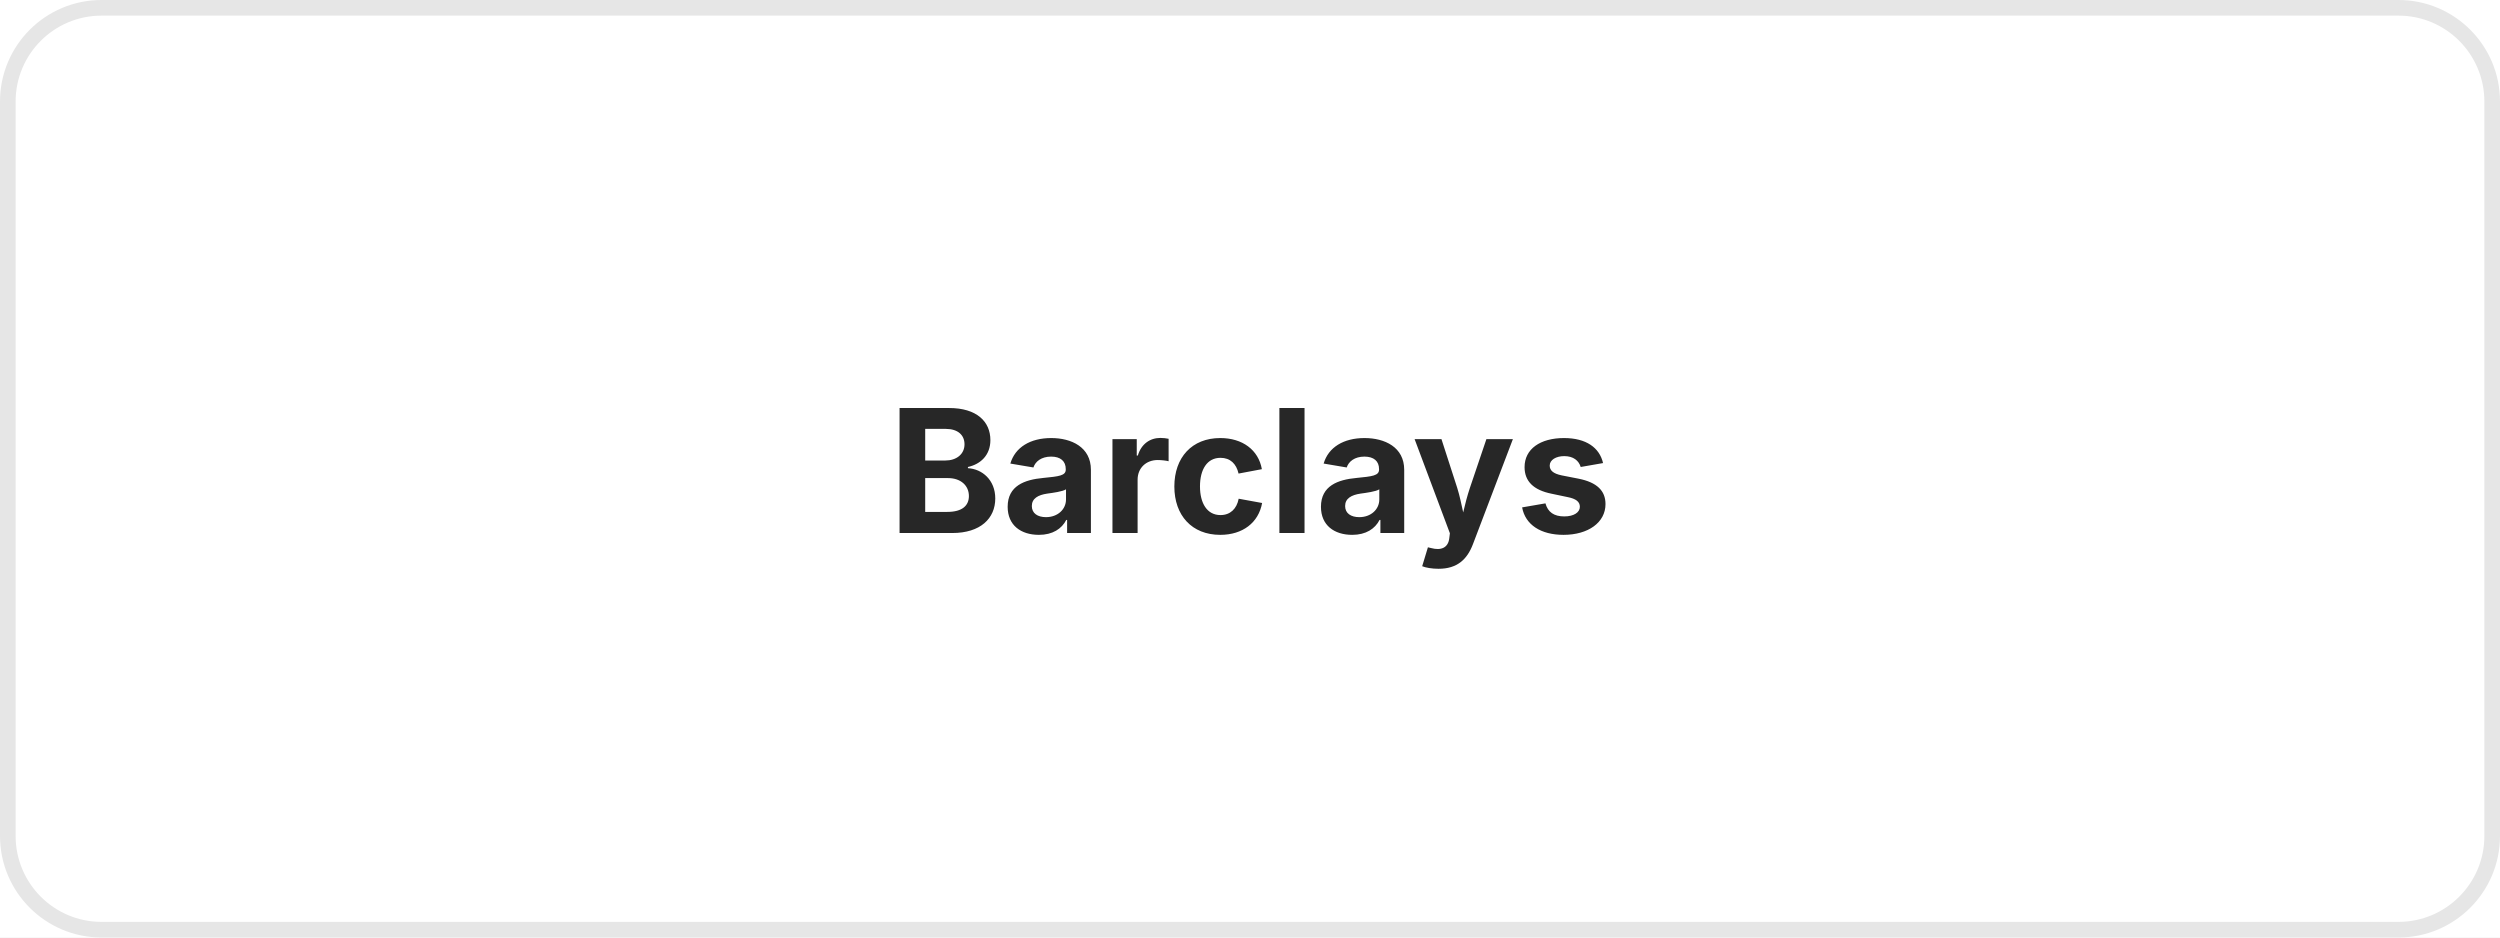
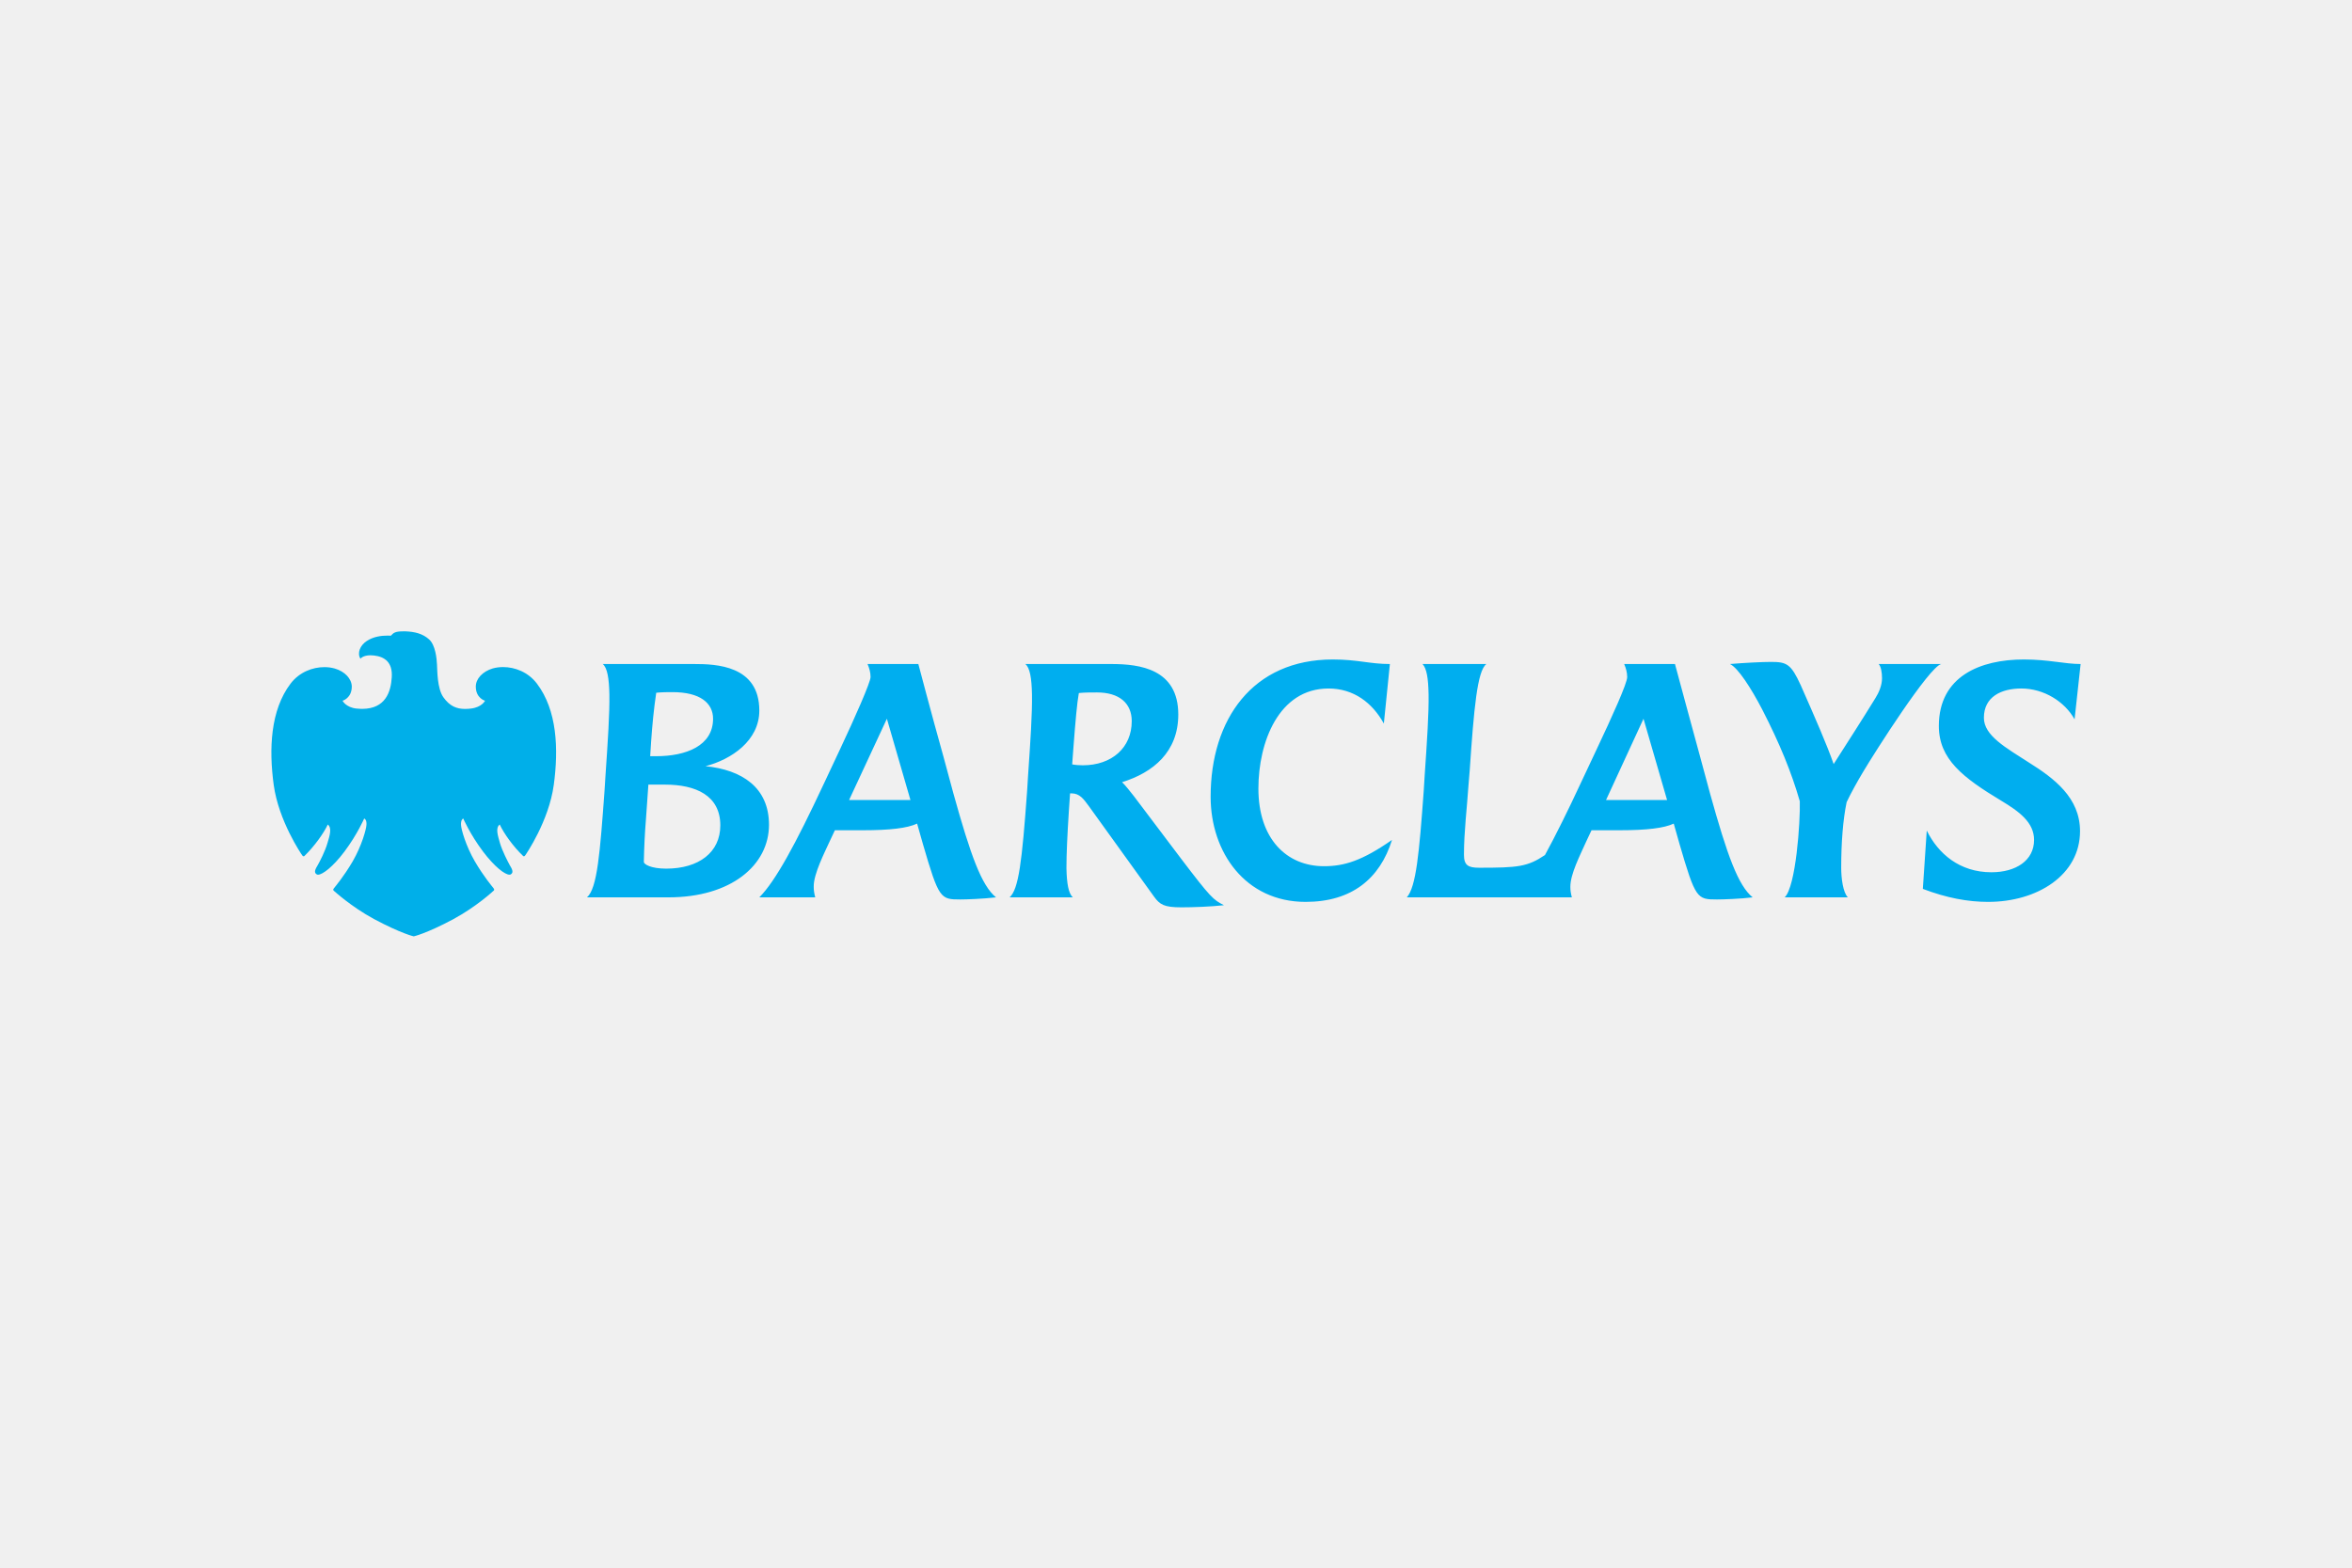
- <svg xmlns="http://www.w3.org/2000/svg" width="320" height="120">
-   <rect width="100%" height="100%" fill="#ffffff" />
-   <rect x="1" y="1" width="318" height="118" rx="12" ry="12" fill="none" stroke="#e6e6e6" stroke-width="2" />
-   <text x="50%" y="50%" text-anchor="middle" dominant-baseline="middle" font-family="Inter, Arial, sans-serif" font-weight="700" font-size="22" fill="#272727">Barclays</text>
+ <svg xmlns="http://www.w3.org/2000/svg" xmlns:xlink="http://www.w3.org/1999/xlink" height="800" width="1200" version="1.0" viewBox="-747.549 -210.092 6478.759 1260.553">
+   <defs>
+     <clipPath id="b">
+       <use xlink:href="#a" overflow="visible" width="595.276" height="841.891" />
+     </clipPath>
+     <path id="a" d="M-203.862 562.153v-114.52c.001-6.594 4.899-11.354 11.362-11.354-6.463 0-11.702-5.348-11.702-11.939l-.03-32.203c0-2.888 2.294-5.227 5.118-5.227H79.182c11.734 0 21.246 9.703 21.246 21.671v164.288c0 5.41-4.301 10.952-9.608 10.952h-273.436c-11.739 0-21.246-12.784-21.246-21.668" />
+   </defs>
+   <path d="M4967.034 242.459c-26.668-48.33-84.155-84.985-146.595-84.985-54.916 0-103.219 22.491-103.219 80.808 0 49.106 60.807 82.414 124.104 123.246 69.08 43.296 140.73 96.552 140.73 189.034 0 120.756-117.409 194.843-253.16 194.843-55.8 0-114.062-10.817-179.849-35.798l10.79-160.732c31.676 64.153 90.822 114.92 178.19 114.92 67.474 0 117.41-32.452 117.41-89.109 0-48.302-40.833-78.264-90.742-108.225-104.959-63.27-171.522-114.117-171.522-205.688 0-137.437 114.892-183.223 233.962-183.223 69.08 0 112.43 12.504 156.528 12.504l-16.627 152.405m-582.041 144.024c-15.048 25.008-34.112 59.093-45.84 84.128-9.96 47.446-14.967 110.77-14.967 180.68 0 29.158 5.007 68.276 18.315 81.61h-174.013c30.765-29.131 43.296-208.124 41.662-264.78-23.32-80.755-55.023-158.215-103.299-252.33-30.738-59.093-66.59-114.947-89.08-125.737 39.118-3.294 89.08-5.81 113.258-5.81 43.27 0 54.97 5.81 81.638 64.126 41.556 94.115 72.374 164.829 90.715 217.335 44.152-69.133 74.944-116.58 114.92-181.536 9.987-15.824 18.314-35.799 18.314-54.97 0-15.02-2.517-31.648-9.157-39.145h172.379c-33.309 7.497-183.223 243.173-214.845 296.429m-605.389-145.658l-103.219 223.949h168.176l-64.957-223.949m202.368 497.887c-54.997 0-59.12-1.634-103.273-153.182l-15.797-55.8c-26.615 12.478-74.14 18.315-149.888 18.315h-76.604l-13.334 28.301c-19.144 42.52-44.956 92.402-44.956 127.45 0 8.328.83 17.458 4.177 29.132h-454.67c25.837-29.131 34.165-123.22 46.642-293.966l2.49-40.778c6.667-97.436 11.727-172.38 10.844-224.806-.83-43.295-5.007-70.793-16.654-83.27h175.726c-25.008 19.17-34.192 122.39-45.813 293.135l-3.347 40.779c-4.177 63.297-12.477 128.227-12.477 191.523 0 29.105 11.647 35.772 41.662 35.772 106.54 0 133.234-2.49 181.483-34.968 29.962-54.97 64.154-124.104 97.409-195.7l45.036-95.75c42.438-89.937 84.047-181.562 84.047-199.02 0-12.53-3.32-24.151-8.273-35.825h139.874s56.603 209.864 69.107 254.793l27.444 101.612c47.446 170.72 77.461 253.964 117.437 286.442-33.362 4.177-80.808 5.81-98.292 5.81m-1133.264 6.694c-165.712 0-261.487-136.554-261.487-289.762 0-213.158 115.723-378.093 336.404-378.093 69.107 0 101.613 12.504 157.359 12.504l-16.628 164.052c-31.648-57.46-83.298-96.605-152.378-96.605-137.384 0-193.183 148.254-193.183 275.651 0 138.214 77.46 213.961 180.68 213.961 55.799 0 104.905-14.994 187.373-72.427-33.309 106.62-110.77 170.72-238.14 170.72m-574.543-577.061c-15.825 0-35.023 0-49.963 1.66-5.007 27.471-9.184 74.944-15.021 151.521l-3.347 45.01c8.38 1.686 19.171 2.543 29.185 2.543 79.897 0 134.894-48.356 134.894-121.587 0-50.016-34.969-79.147-95.748-79.147M2506.44 760.4c-47.446 0-59.12-7.524-74.917-29.186l-179.876-249.813c-14.165-19.144-24.982-34.968-47.446-34.968h-4.177l-3.294 48.302c-4.203 65.787-6.693 118.293-6.693 157.412.83 43.296 5.837 69.91 17.51 80.754h-174.039c24.955-22.49 34.085-97.435 48.276-293.965l2.517-40.78c6.667-96.578 11.674-171.548 10.817-223.974-.857-45.813-5.81-74.141-18.34-84.128h237.308c77.435 0 184.027 13.36 184.027 139.07 0 103.22-69.134 159.876-154.868 186.49 8.327 7.524 23.294 26.669 32.478 38.343l130.717 173.209c81.611 107.422 88.251 112.402 117.436 127.397-36.655 4.15-85.76 5.837-117.436 5.837m-810.97-519.575l-104.155 223.949h169.032l-64.876-223.949m202.287 497.887c-54.916 0-59.093-1.634-103.219-153.182l-15.824-55.8c-26.695 12.478-74.14 18.315-149.915 18.315h-76.604l-13.307 28.301c-13.334 30.015-45.813 91.652-44.983 127.45 0 8.328.83 16.655 4.177 29.132h-154.038c44.126-44.126 99.926-146.541 177.36-312.253l44.982-95.748c40.779-86.592 84.101-184.857 84.101-199.021 0-12.53-3.293-24.151-8.327-35.825h139.928s36.575 139.07 69.08 254.793l27.471 101.612c47.473 170.72 77.434 253.964 117.41 286.442-35.799 4.15-80.781 5.784-98.292 5.784m-792.736-571.197c-12.504 0-29.131 0-44.955 1.687-6.667 44.955-10.844 88.25-14.138 135.697 0 0-2.517 40.778-2.517 39.118h16.655c81.61 0 156.581-28.301 156.581-103.192 0-43.349-35.825-73.31-111.626-73.31m-20.777 254.793h-45.786l-6.667 94.919c-3.32 41.662-5.007 76.604-5.837 118.24 0 5.863 18.314 18.34 61.583 18.34 89.938 0 149.085-44.956 149.085-119.096 0-82.441-67.474-112.403-152.378-112.403m9.987 310.593H869.4c28.328-25.008 35.825-122.416 48.303-293.965l2.49-39.95c6.693-97.434 11.674-172.378 10.844-224.804-.83-44.983-5.837-74.141-18.341-84.128h251.473c59.95 0 179.876 3.347 179.876 128.227 0 83.27-77.46 134.893-148.228 153.261 99.926 9.987 174.87 58.263 174.87 161.509-.027 111.572-104.933 199.85-276.455 199.85" fill="#00aeef" />
+   <path d="M19.741 489.332c-.832 0-1.004.145-1.274.446a5.089 5.089 0 00-.333-.009c-.64 0-1.462.094-2.163.563-.677.447-.999 1.238-.638 1.817 0 0 .242-.355 1.038-.355.112 0 .236.012.368.023 1.1.13 1.914.709 1.815 2.238-.088 1.528-.661 3.232-3.005 3.252 0 0-.302 0-.624-.03-1.091-.119-1.434-.804-1.434-.804s.943-.256.951-1.453c-.008-.814-.717-1.559-1.74-1.86a3.883 3.883 0 00-1.086-.146c-1.206 0-2.56.505-3.473 1.697-2.07 2.733-2.238 6.717-1.733 10.422.508 3.713 2.863 7.152 2.932 7.246.05.066.095.102.146.102a.13.13 0 00.081-.035c1.017-.987 1.987-2.336 2.402-3.238.444.354.212 1.107-.032 1.911-.232.822-.796 1.913-1 2.265-.197.344-.461.744-.106.953a.26.26 0 00.137.034c.456 0 1.529-.795 2.726-2.391 1.34-1.796 2.02-3.39 2.02-3.39.098.022.262.188.235.64-.018.459-.49 2.167-1.409 3.757-.929 1.589-1.787 2.583-1.96 2.809-.107.131-.016.213.053.266.068.046 1.711 1.58 4.098 2.876 2.828 1.507 4.082 1.778 4.082 1.778s1.251-.264 4.079-1.77c2.386-1.298 4.036-2.839 4.097-2.891.069-.047.157-.121.053-.265-.163-.216-1.024-1.215-1.951-2.804-.916-1.579-1.406-3.298-1.413-3.751-.019-.457.135-.608.229-.646 0 0 .687 1.604 2.027 3.39 1.203 1.598 2.266 2.391 2.724 2.391a.276.276 0 00.142-.034c.344-.209.088-.615-.114-.955-.188-.35-.76-1.434-1.003-2.263-.233-.813-.475-1.565-.023-1.911.416.902 1.379 2.258 2.399 3.231a.124.124 0 00.088.042c.045 0 .093-.035.135-.096.075-.1 2.434-3.533 2.938-7.252.506-3.713.339-7.688-1.733-10.422-.907-1.195-2.271-1.703-3.485-1.703-.379 0-.741.049-1.072.144-1.031.31-1.737 1.062-1.731 1.868 0 1.197.948 1.453.948 1.453s-.317.668-1.447.804a5.012 5.012 0 01-.612.038c-.85 0-1.566-.27-2.226-1.202-.64-.897-.619-2.744-.656-3.36-.029-.625-.163-2.027-.82-2.599-.655-.587-1.453-.784-2.448-.823-.073.002-.138.002-.199.002" clip-path="url(#b)" transform="translate(-165.212 -13101.943) scale(26.77527)" fill="#00afe9" />
</svg>
